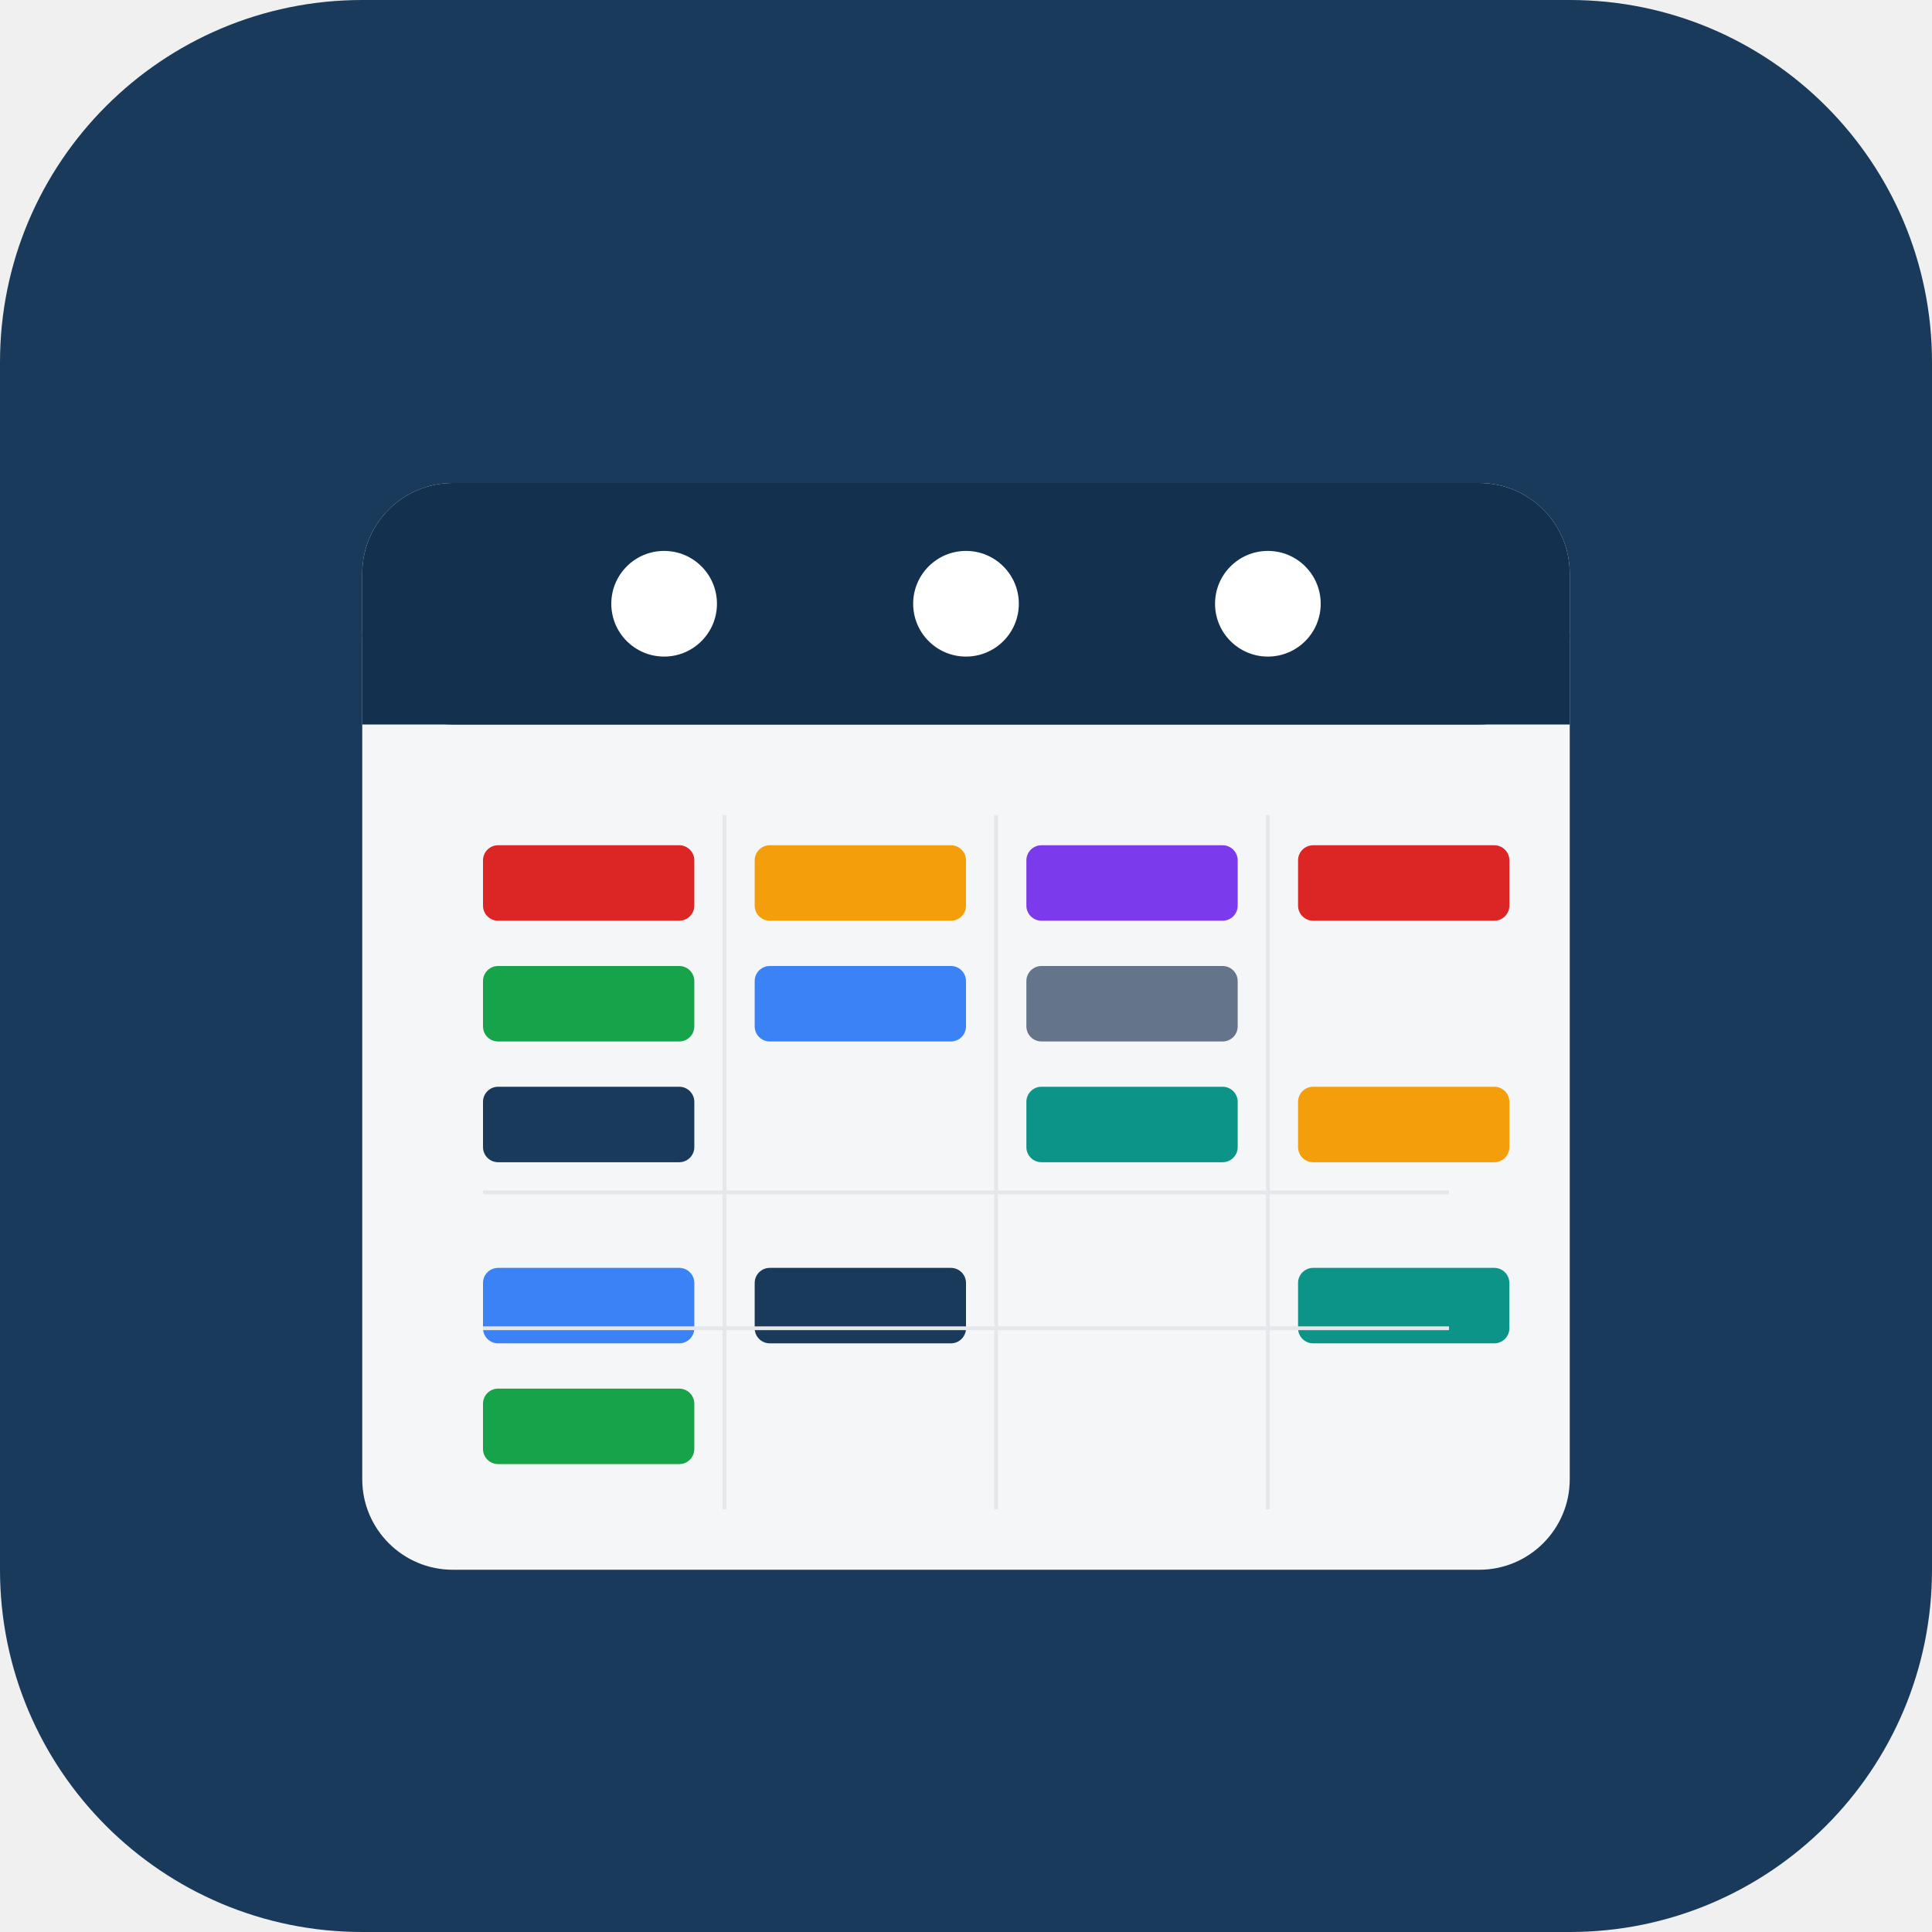
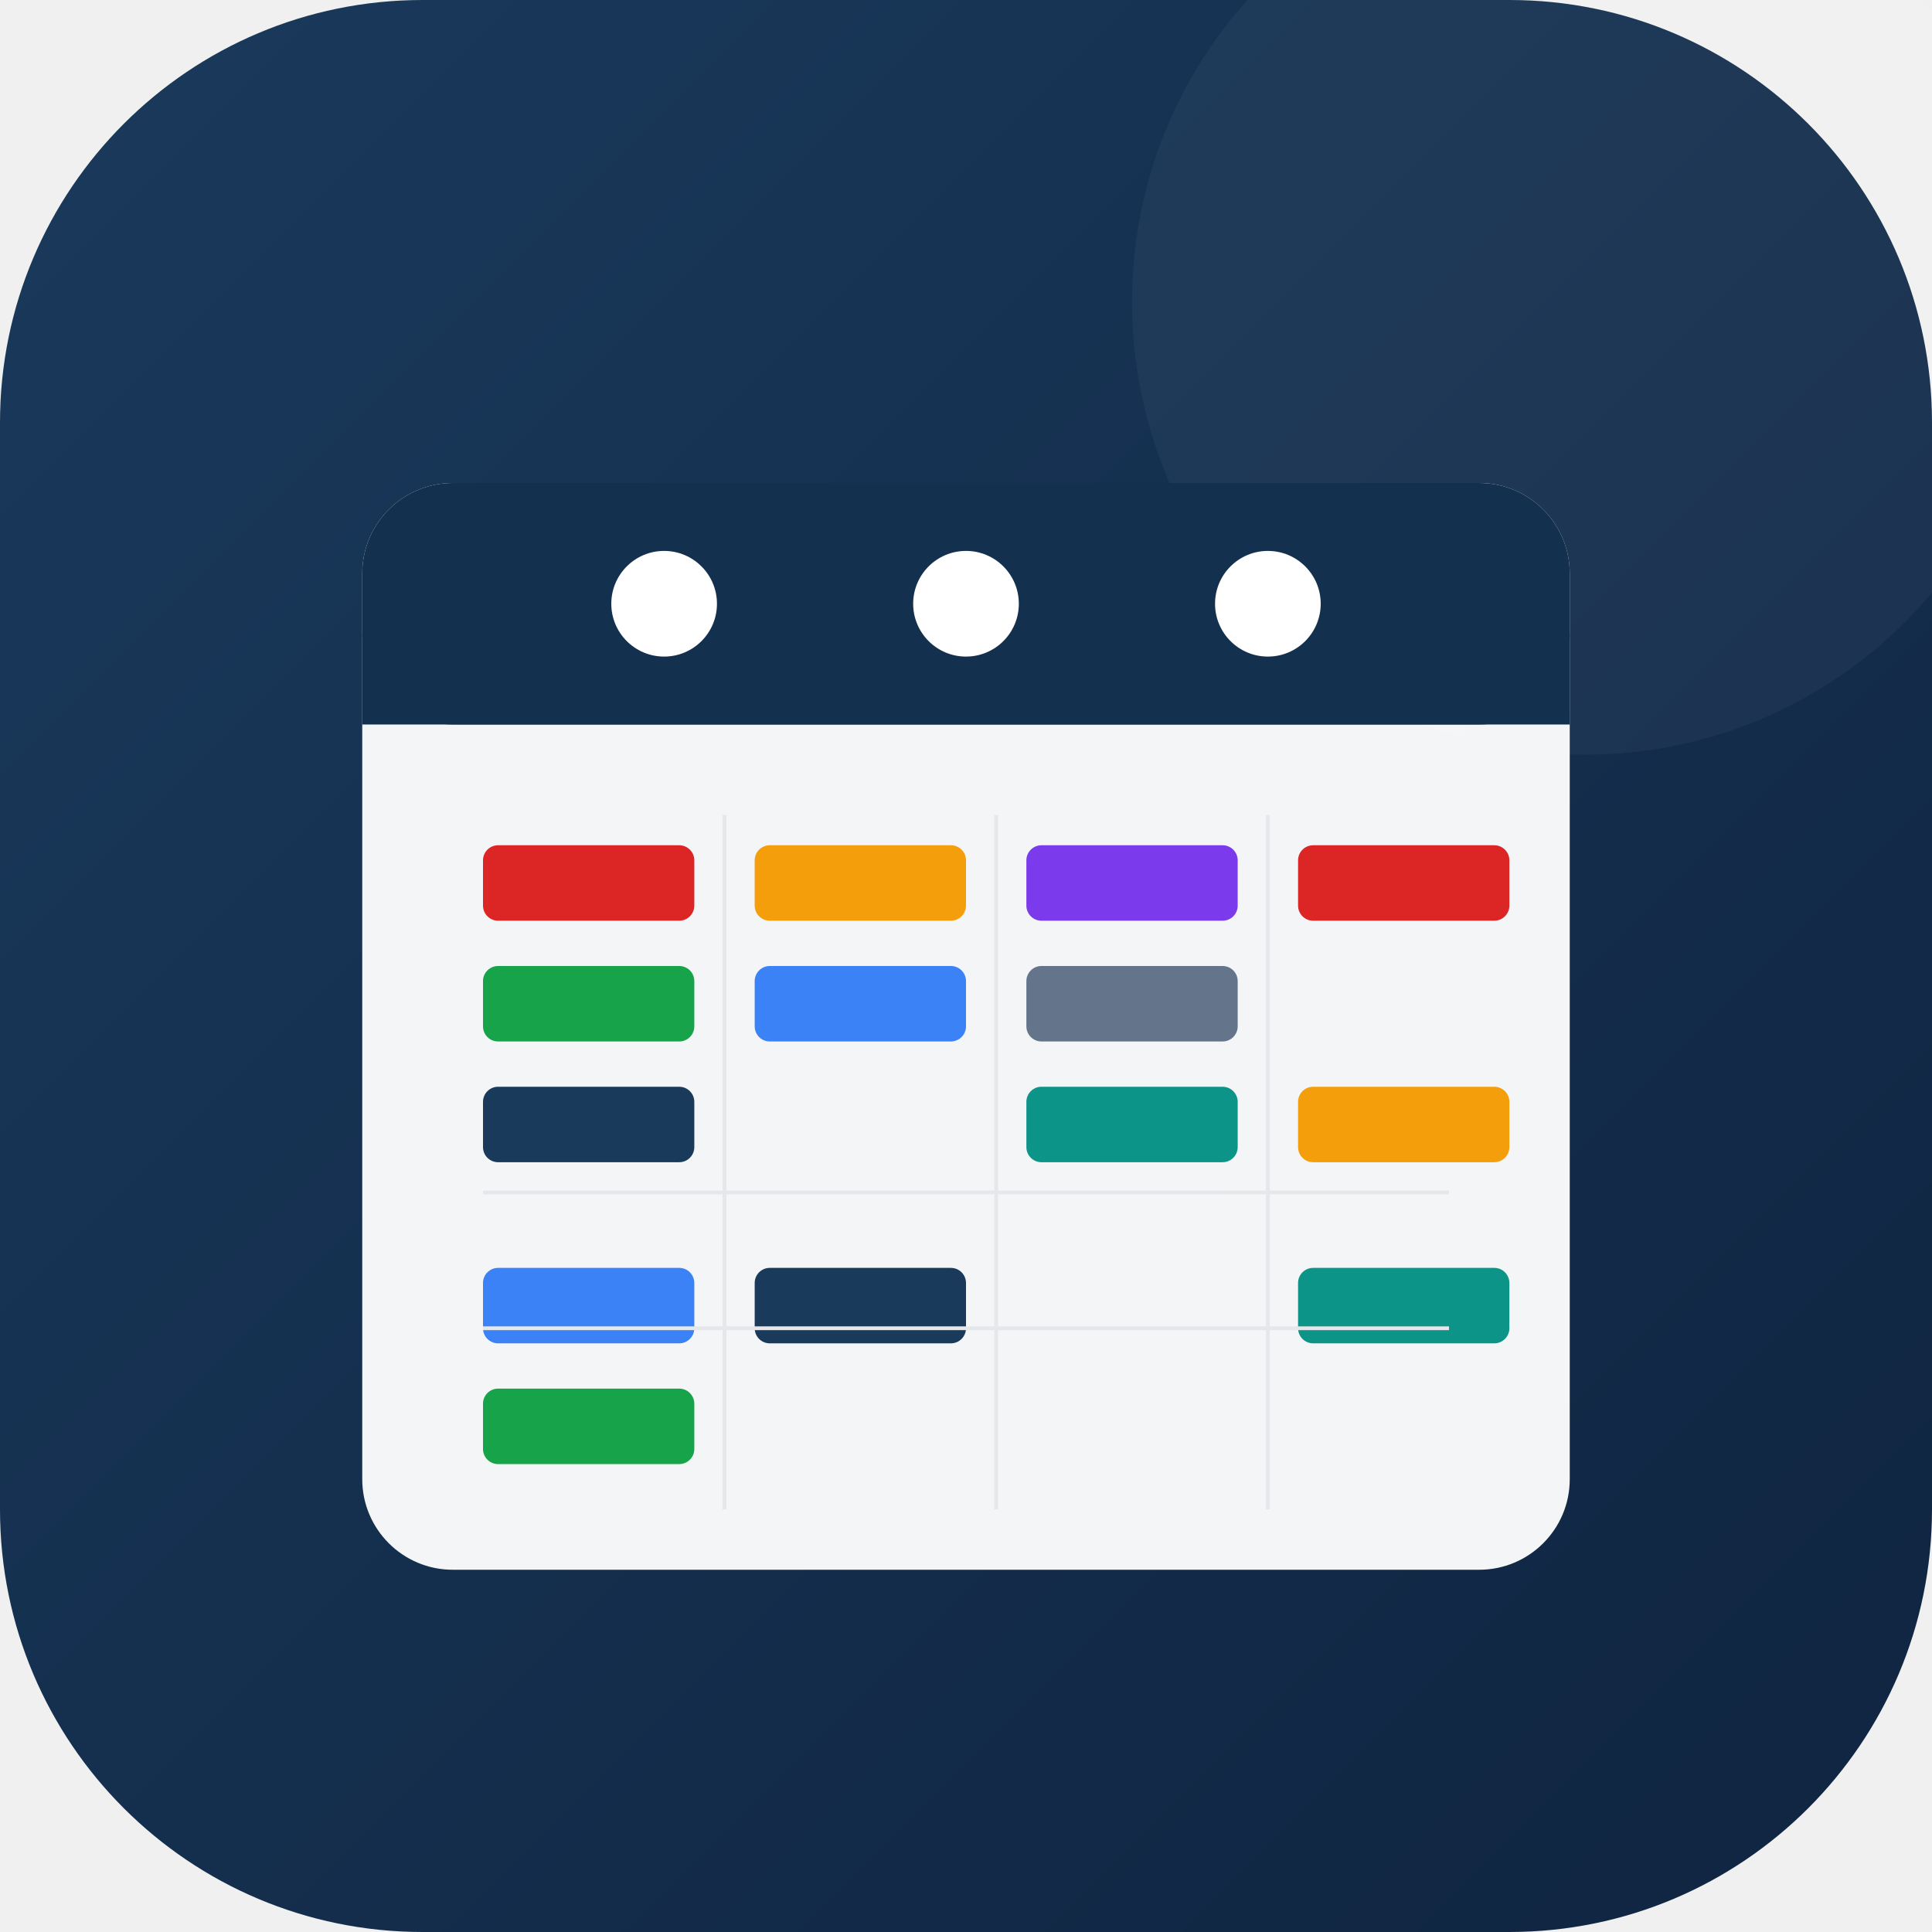
<svg xmlns="http://www.w3.org/2000/svg" viewBox="0 0 512 512">
-   <rect width="512" height="512" rx="96" fill="#1a3a5c" />
+   <defs>
+     <linearGradient id="bg" x1="0" y1="0" x2="1" y2="1">
+       <stop offset="0%" stop-color="#1a3a5c" />
+       <stop offset="100%" stop-color="#0f2440" />
+     </linearGradient>
+   </defs>
+   <rect width="512" height="512" rx="112" fill="url(#bg)" />
+   <circle cx="420" cy="80" r="120" fill="rgba(255,255,255,0.04)" />
  <rect x="96" y="128" width="320" height="288" rx="24" fill="#fff" opacity="0.95" />
  <rect x="96" y="128" width="320" height="64" rx="24" fill="#14304f" />
  <rect x="96" y="168" width="320" height="24" fill="#14304f" />
  <circle cx="176" cy="160" r="14" fill="#fff" />
  <circle cx="256" cy="160" r="14" fill="#fff" />
  <circle cx="336" cy="160" r="14" fill="#fff" />
  <rect x="128" y="224" width="56" height="20" rx="4" fill="#dc2626" />
  <rect x="128" y="256" width="56" height="20" rx="4" fill="#16a34a" />
  <rect x="128" y="288" width="56" height="20" rx="4" fill="#1a3a5c" />
  <rect x="200" y="224" width="56" height="20" rx="4" fill="#f59e0b" />
  <rect x="200" y="256" width="56" height="20" rx="4" fill="#3b82f6" />
  <rect x="272" y="224" width="56" height="20" rx="4" fill="#7c3aed" />
  <rect x="272" y="256" width="56" height="20" rx="4" fill="#64748b" />
  <rect x="272" y="288" width="56" height="20" rx="4" fill="#0d9488" />
  <rect x="344" y="224" width="56" height="20" rx="4" fill="#dc2626" />
  <rect x="128" y="336" width="56" height="20" rx="4" fill="#3b82f6" />
  <rect x="128" y="368" width="56" height="20" rx="4" fill="#16a34a" />
  <rect x="200" y="336" width="56" height="20" rx="4" fill="#1a3a5c" />
  <rect x="344" y="288" width="56" height="20" rx="4" fill="#f59e0b" />
  <rect x="344" y="336" width="56" height="20" rx="4" fill="#0d9488" />
  <line x1="128" y1="316" x2="384" y2="316" stroke="#e5e7eb" stroke-width="1" />
  <line x1="128" y1="352" x2="384" y2="352" stroke="#e5e7eb" stroke-width="1" />
  <line x1="192" y1="216" x2="192" y2="400" stroke="#e5e7eb" stroke-width="1" />
  <line x1="264" y1="216" x2="264" y2="400" stroke="#e5e7eb" stroke-width="1" />
  <line x1="336" y1="216" x2="336" y2="400" stroke="#e5e7eb" stroke-width="1" />
</svg>
